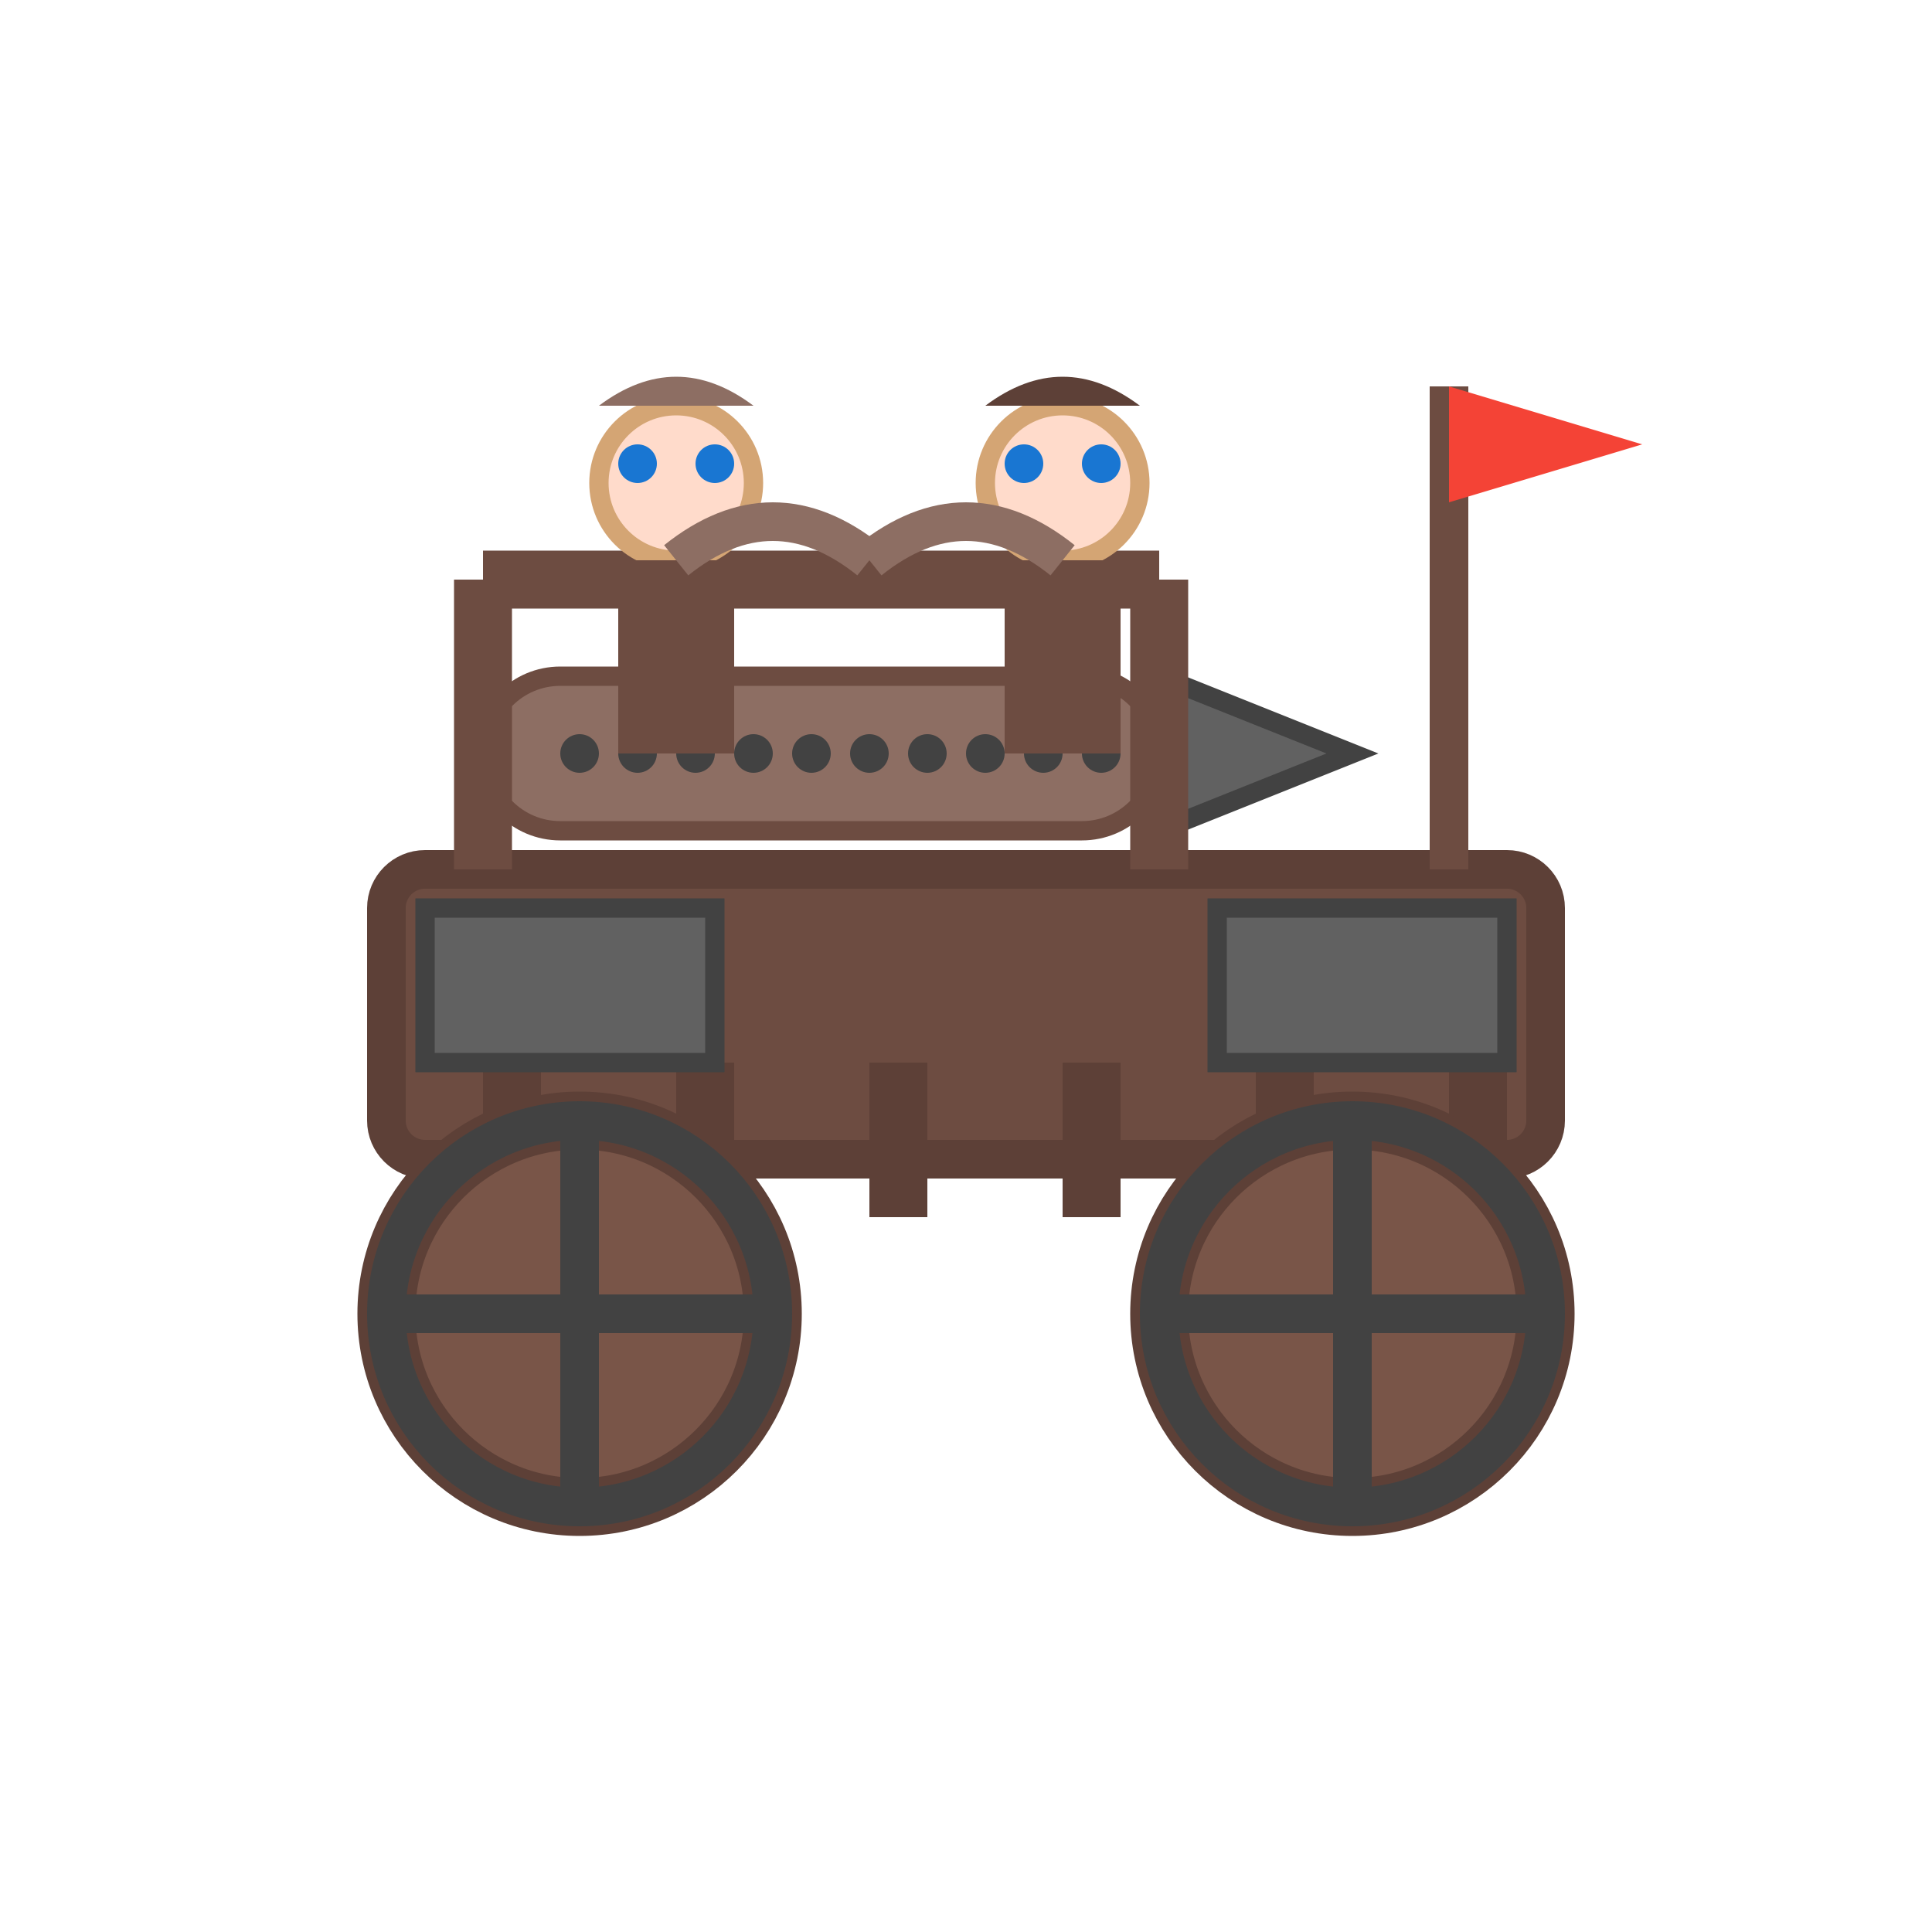
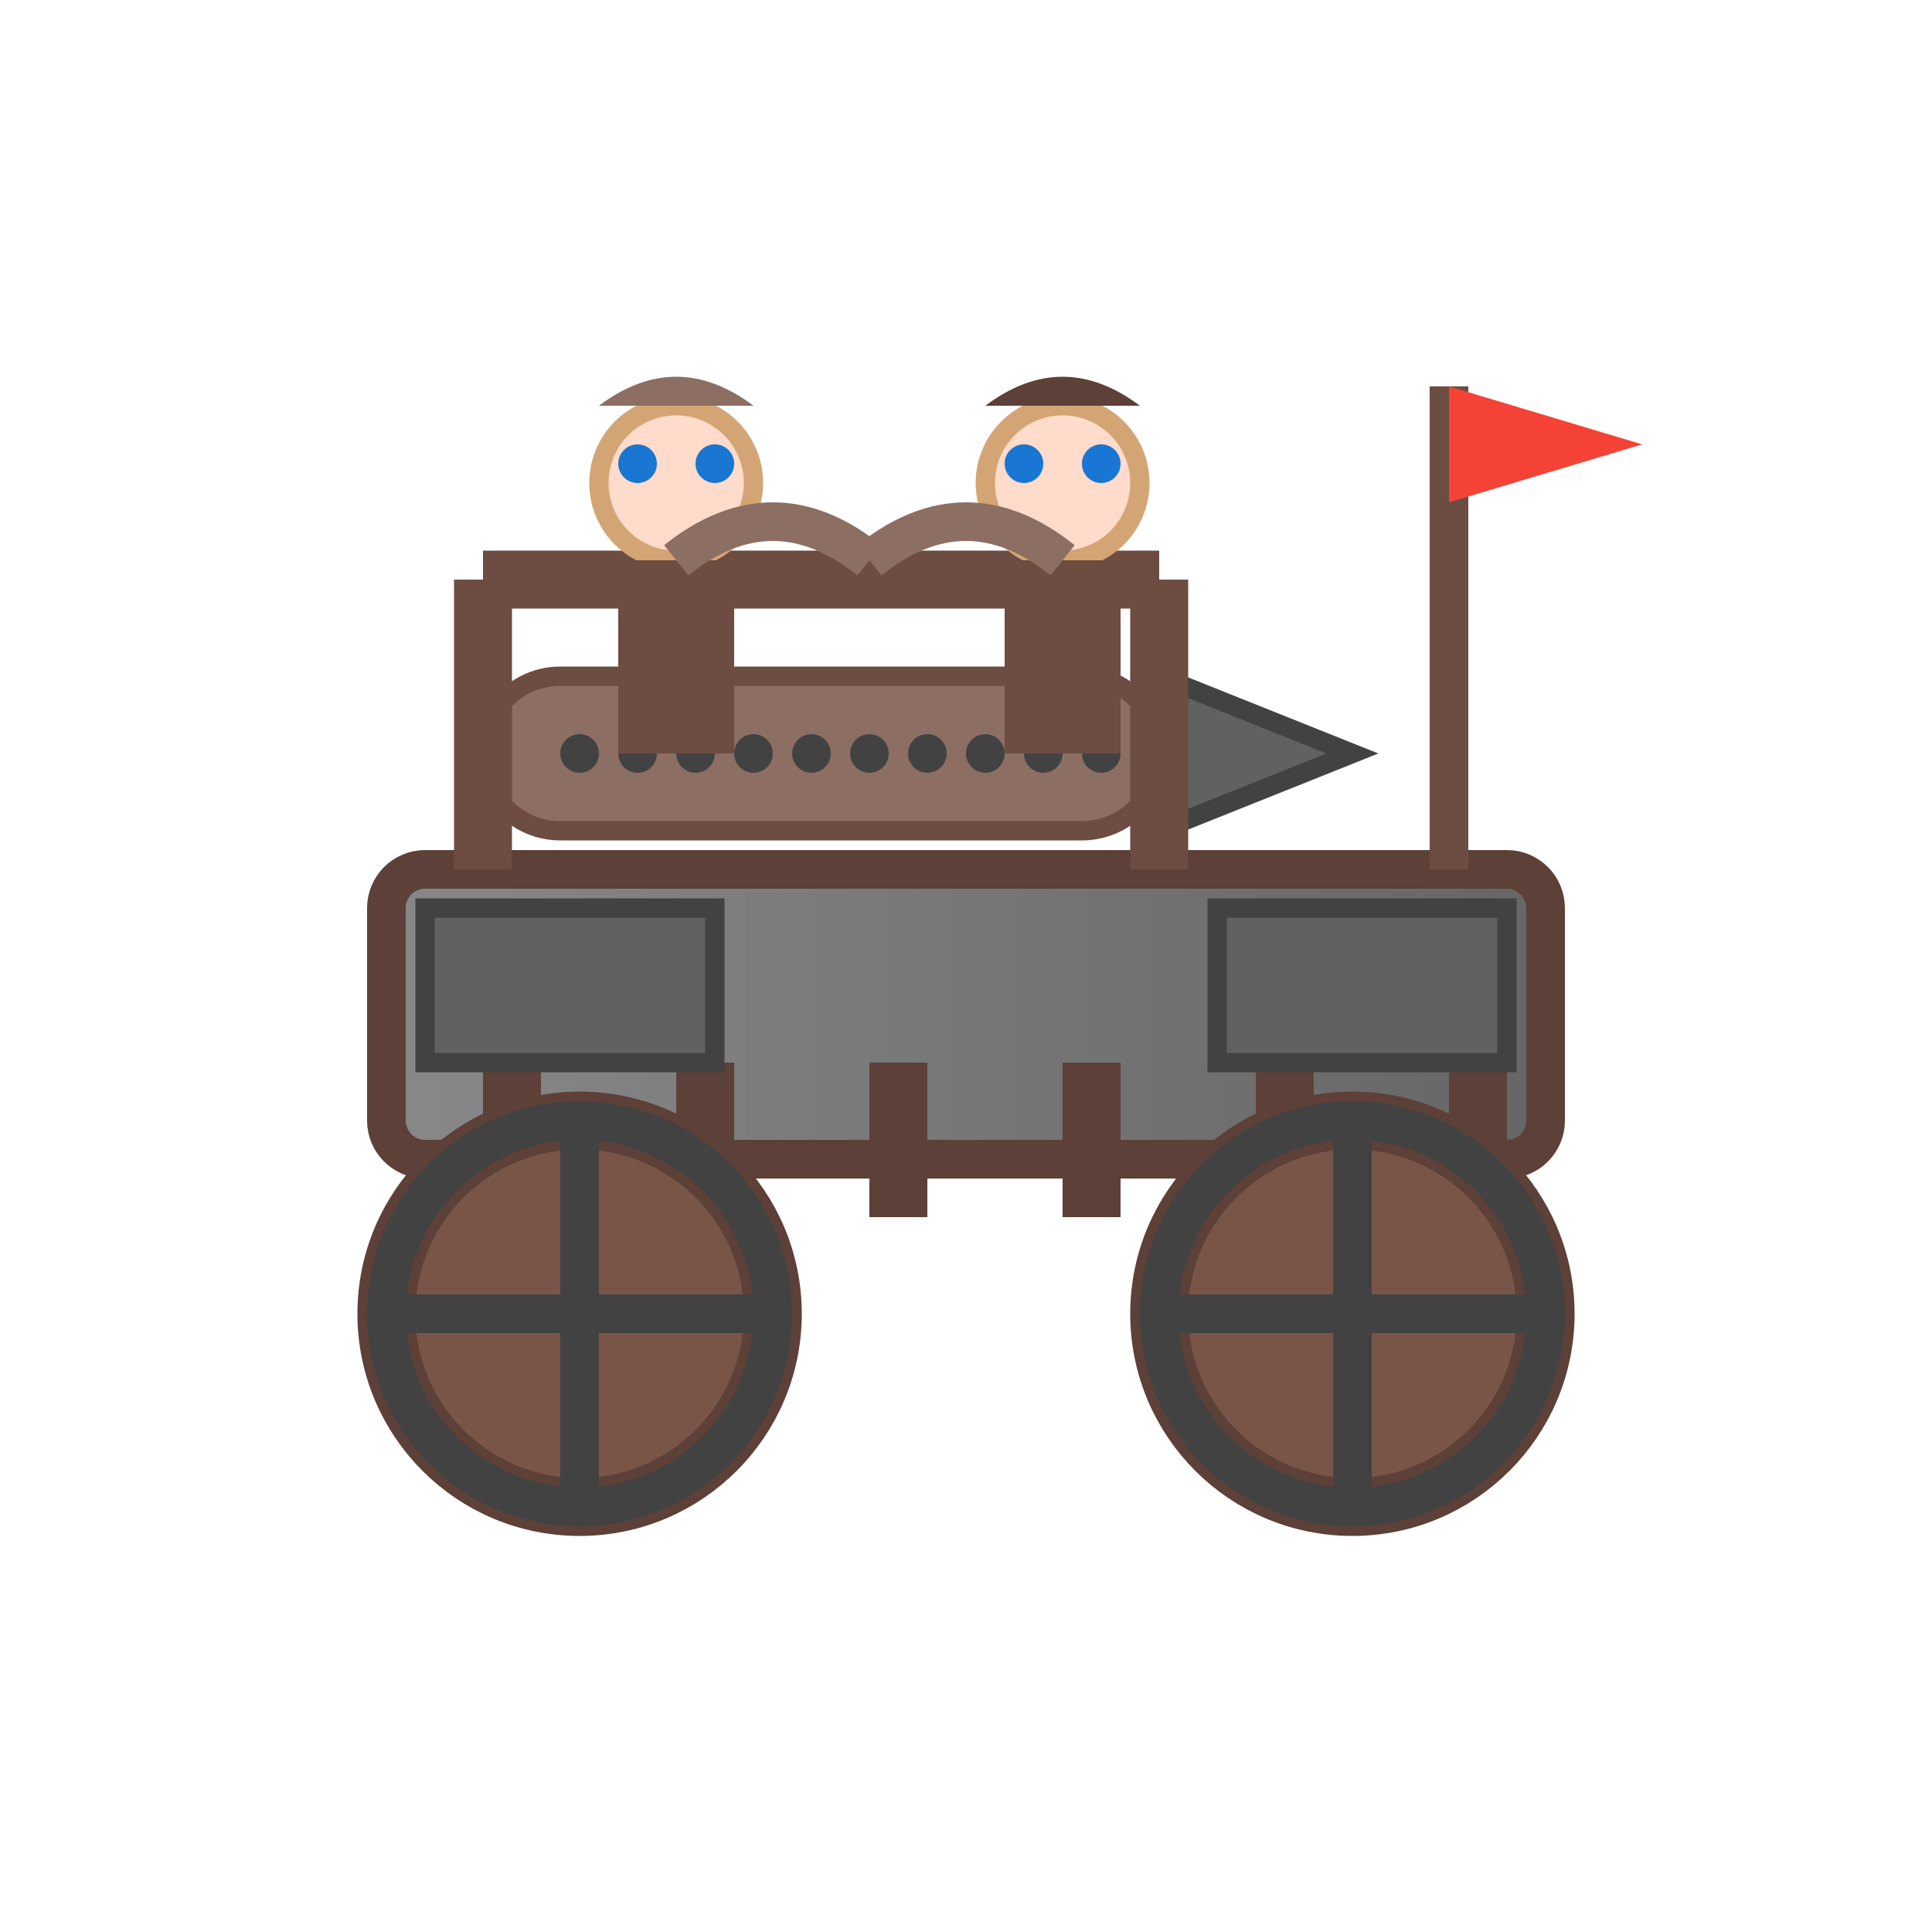
<svg xmlns="http://www.w3.org/2000/svg" viewBox="0 0 100 100">
-   <rect x="20" y="45" width="60" height="15" fill="#6d4c41" stroke="#5d4037" stroke-width="2" rx="2" />
+   <defs>
+     <linearGradient id="playerColor">
+       <stop offset="0%" stop-color="#888888" />
+       <stop offset="100%" stop-color="#666666" />
+     </linearGradient>
+   </defs>
+   <rect x="20" y="45" width="60" height="15" fill="url(#playerColor)" stroke="#5d4037" stroke-width="2" rx="2" />
  <rect x="25" y="55" width="3" height="8" fill="#5d4037" />
  <rect x="35" y="55" width="3" height="8" fill="#5d4037" />
  <rect x="45" y="55" width="3" height="8" fill="#5d4037" />
  <rect x="55" y="55" width="3" height="8" fill="#5d4037" />
  <rect x="65" y="55" width="3" height="8" fill="#5d4037" />
  <rect x="75" y="55" width="3" height="8" fill="#5d4037" />
  <rect x="25" y="35" width="35" height="8" fill="#8d6e63" stroke="#6d4c41" stroke-width="1" rx="4" />
  <polygon points="60,35 70,39 60,43" fill="#616161" stroke="#424242" stroke-width="1" />
  <circle cx="30" cy="39" r="1" fill="#424242" />
  <circle cx="33" cy="39" r="1" fill="#424242" />
  <circle cx="36" cy="39" r="1" fill="#424242" />
  <circle cx="39" cy="39" r="1" fill="#424242" />
  <circle cx="42" cy="39" r="1" fill="#424242" />
  <circle cx="45" cy="39" r="1" fill="#424242" />
  <circle cx="48" cy="39" r="1" fill="#424242" />
  <circle cx="51" cy="39" r="1" fill="#424242" />
  <circle cx="54" cy="39" r="1" fill="#424242" />
  <circle cx="57" cy="39" r="1" fill="#424242" />
  <line x1="25" y1="30" x2="25" y2="45" stroke="#6d4c41" stroke-width="3" />
  <line x1="60" y1="30" x2="60" y2="45" stroke="#6d4c41" stroke-width="3" />
  <line x1="25" y1="30" x2="60" y2="30" stroke="#6d4c41" stroke-width="3" />
  <circle cx="30" cy="68" r="10" fill="#795548" stroke="#5d4037" stroke-width="3" />
  <circle cx="70" cy="68" r="10" fill="#795548" stroke="#5d4037" stroke-width="3" />
  <circle cx="30" cy="68" r="10" fill="none" stroke="#424242" stroke-width="2" />
  <circle cx="70" cy="68" r="10" fill="none" stroke="#424242" stroke-width="2" />
  <line x1="30" y1="58" x2="30" y2="78" stroke="#424242" stroke-width="2" />
  <line x1="20" y1="68" x2="40" y2="68" stroke="#424242" stroke-width="2" />
  <line x1="70" y1="58" x2="70" y2="78" stroke="#424242" stroke-width="2" />
  <line x1="60" y1="68" x2="80" y2="68" stroke="#424242" stroke-width="2" />
  <circle cx="35" cy="25" r="4" fill="#ffdbcb" stroke="#d4a574" stroke-width="1" />
  <path d="M31 21 Q35 18 39 21" fill="#8d6e63" />
  <circle cx="33" cy="24" r="1" fill="#1976d2" />
  <circle cx="37" cy="24" r="1" fill="#1976d2" />
  <rect x="32" y="29" width="6" height="10" fill="#6d4c41" />
  <circle cx="55" cy="25" r="4" fill="#ffdbcb" stroke="#d4a574" stroke-width="1" />
  <path d="M51 21 Q55 18 59 21" fill="#5d4037" />
  <circle cx="53" cy="24" r="1" fill="#1976d2" />
  <circle cx="57" cy="24" r="1" fill="#1976d2" />
  <rect x="52" y="29" width="6" height="10" fill="#6d4c41" />
  <path d="M35 29 Q40 25 45 29" stroke="#8d6e63" stroke-width="2" fill="none" />
  <path d="M55 29 Q50 25 45 29" stroke="#8d6e63" stroke-width="2" fill="none" />
  <rect x="22" y="47" width="15" height="8" fill="#616161" stroke="#424242" stroke-width="1" />
  <rect x="63" y="47" width="15" height="8" fill="#616161" stroke="#424242" stroke-width="1" />
  <line x1="75" y1="20" x2="75" y2="45" stroke="#6d4c41" stroke-width="2" />
  <polygon points="75,20 85,23 75,26" fill="#f44336" />
</svg>
